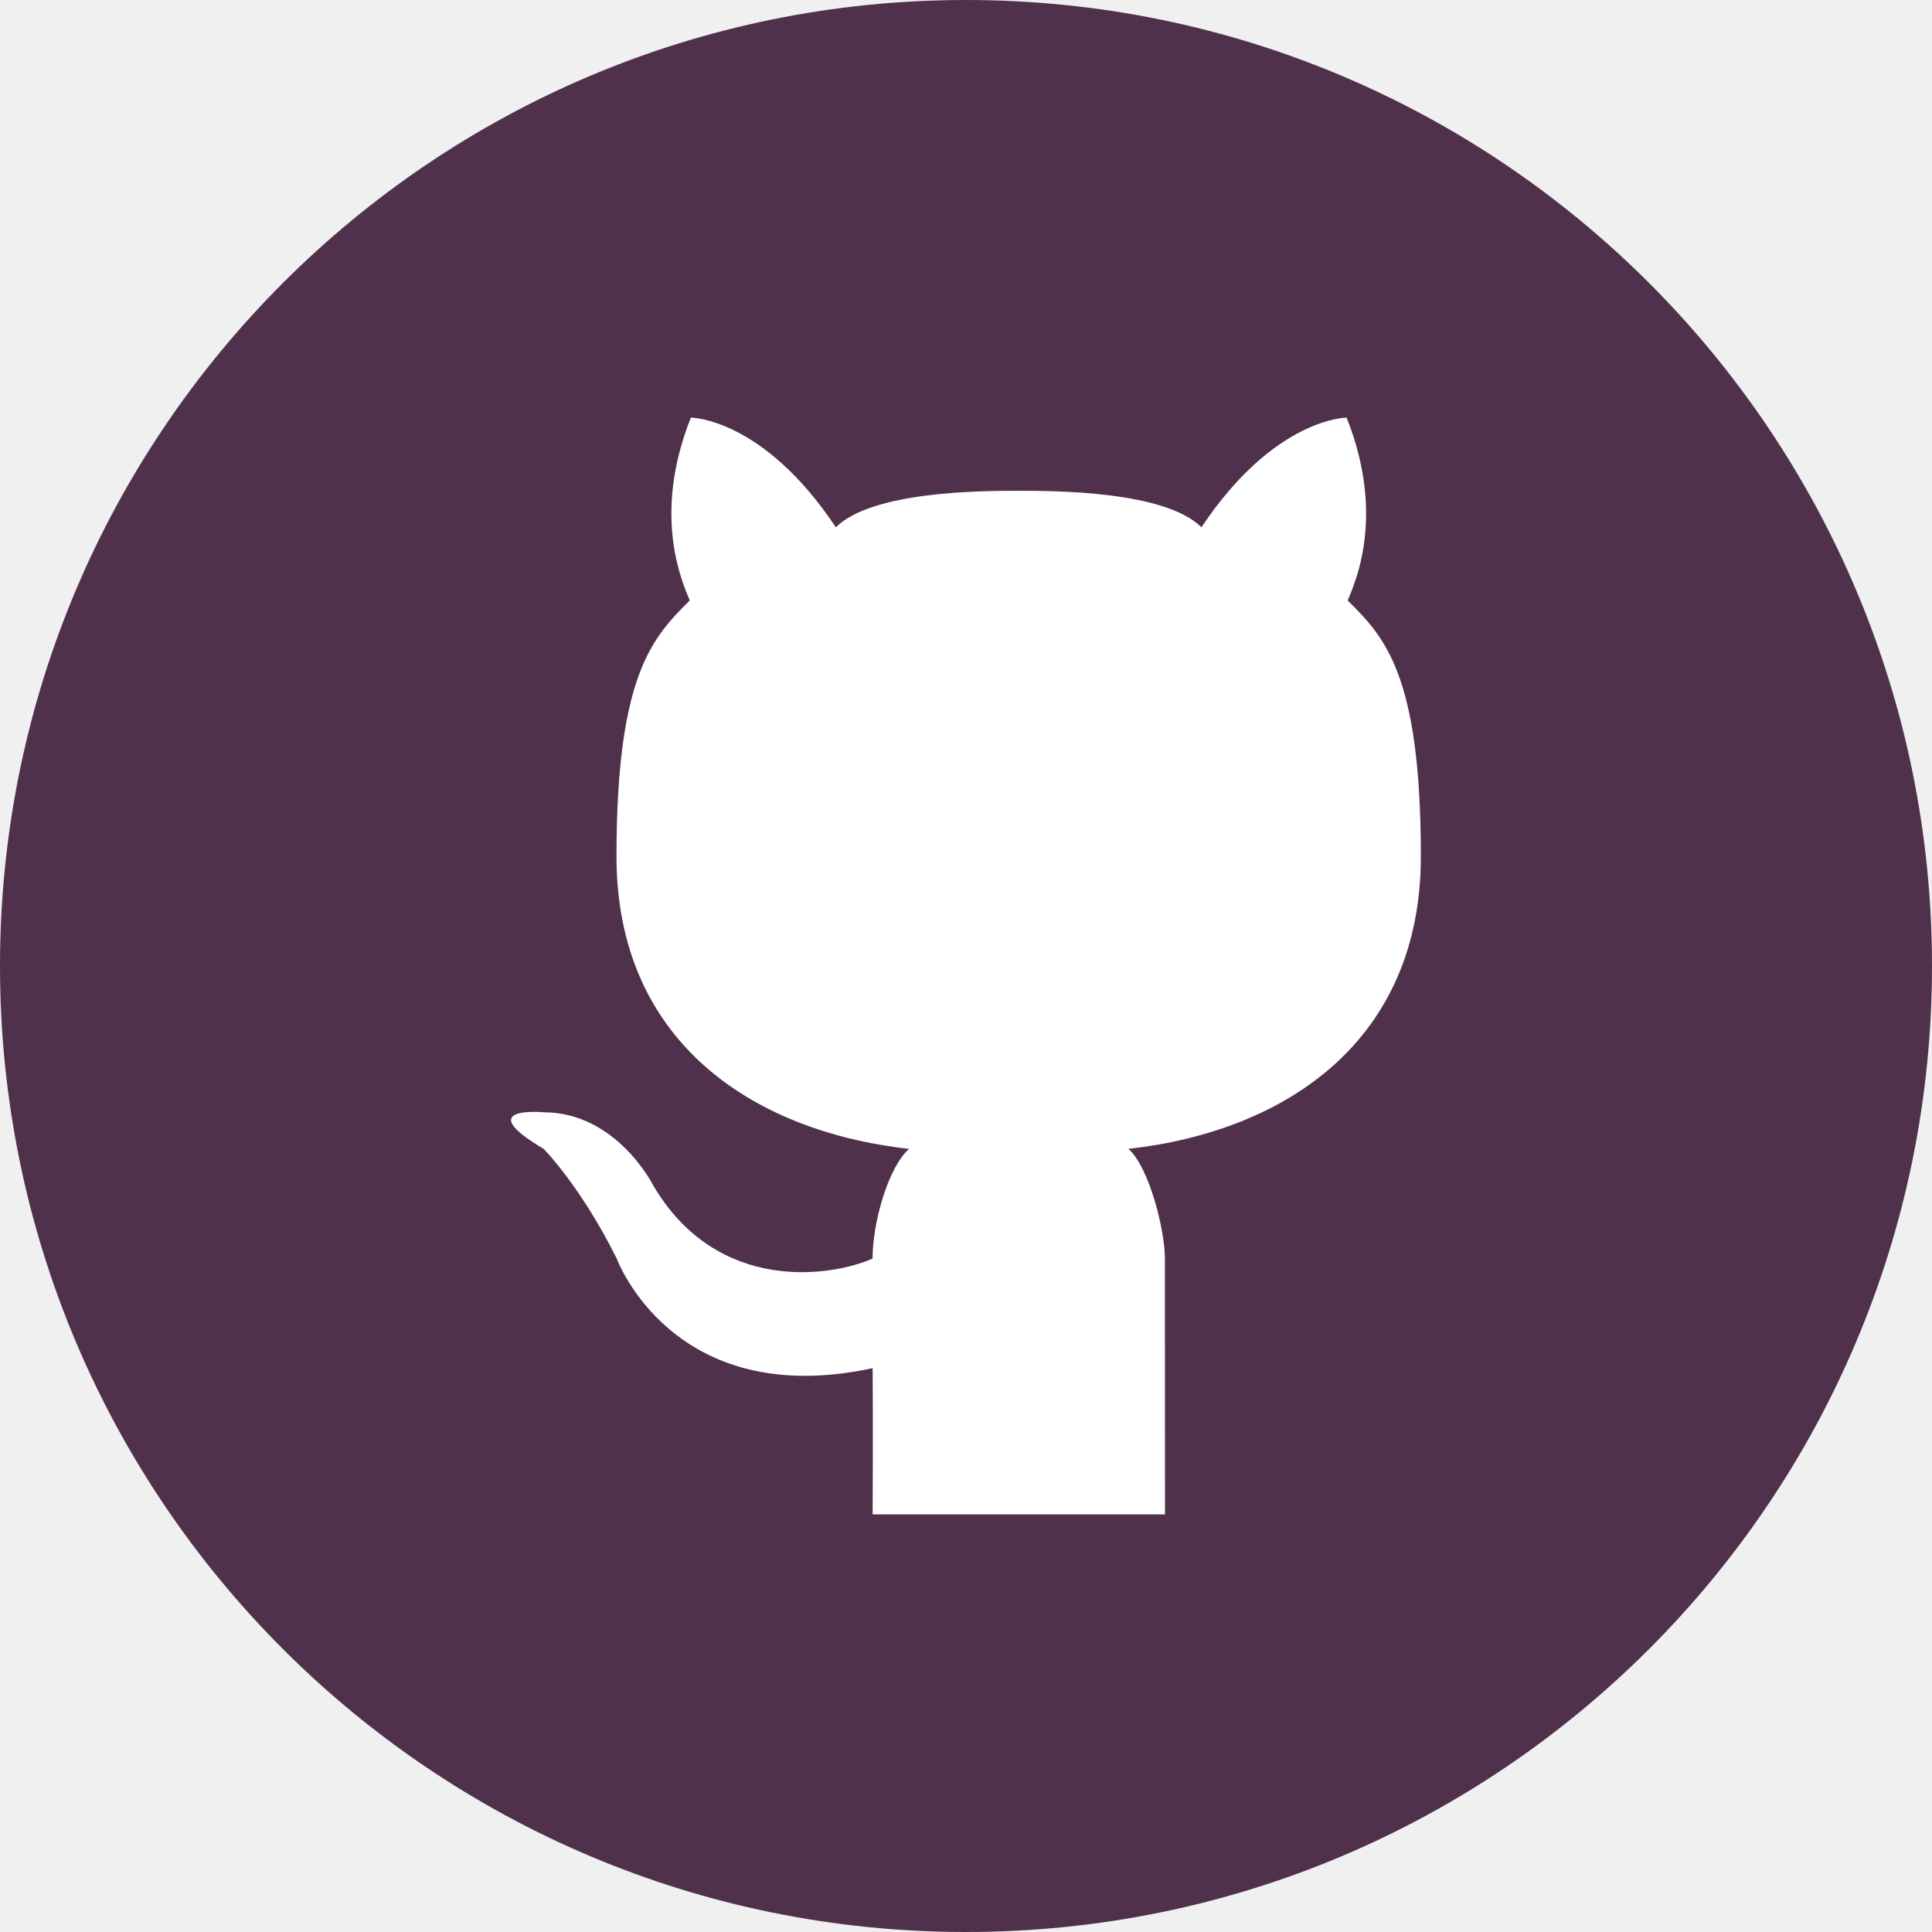
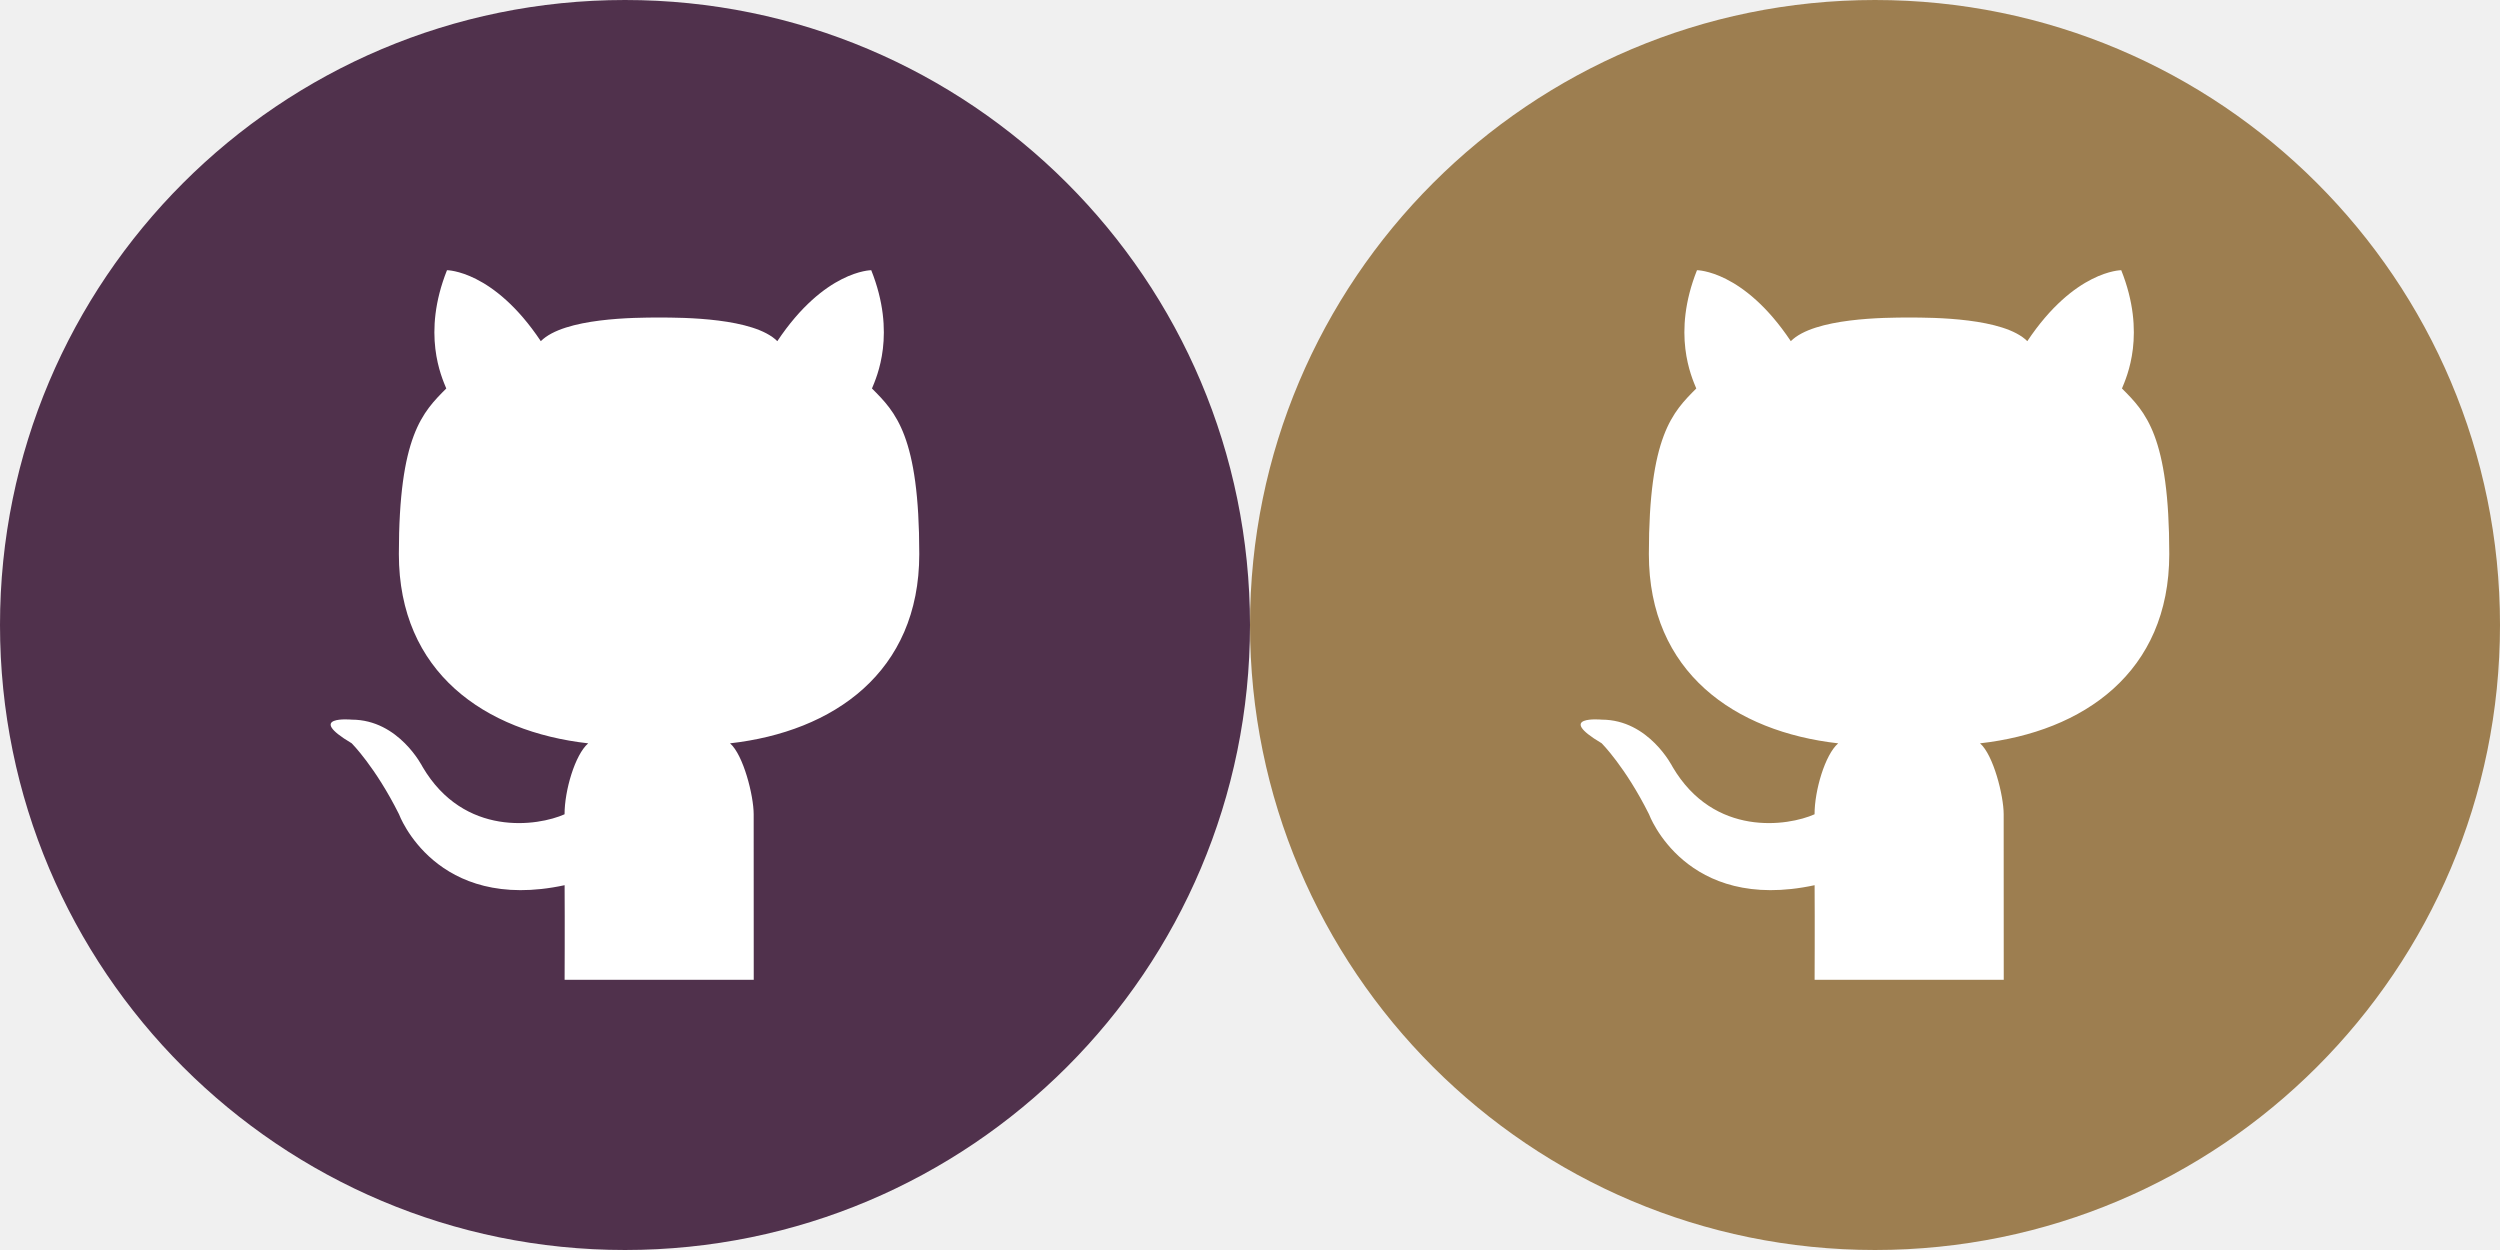
- <svg xmlns="http://www.w3.org/2000/svg" version="1.1" id="Layer_1" x="0px" y="0px" width="283.46px" height="283.46px" viewBox="0 0 283.46 283.46" enable-background="new 0 0 283.46 283.46" xml:space="preserve">
+ <svg xmlns="http://www.w3.org/2000/svg" version="1.1" id="Layer_1" x="0px" y="0px" width="566.921px" height="283.46px" viewBox="0 0 566.921 283.46" enable-background="new 0 0 566.921 283.46" xml:space="preserve">
  <g>
    <path fill="#50314C" d="M141.73,0C63.455,0,0,63.455,0,141.73c0,78.275,63.455,141.73,141.73,141.73   c78.275,0,141.73-63.455,141.73-141.73C283.46,63.455,220.005,0,141.73,0z" />
  </g>
  <g id="Outline_Filled">
-     <path id="Cat_3_" fill="#FFFFFF" d="M170.925,222.189H149.49h-21.455c0,0,0.062-12.73,0-21.455   c-29.36,6.324-37.554-16.091-37.554-16.091c-5.359-10.731-10.732-16.091-10.732-16.091c-10.731-6.369,0-5.359,0-5.359   c10.732,0,16.091,10.732,16.091,10.732c9.417,15.984,26.167,13.41,32.182,10.729c0-5.358,2.348-13.473,5.359-16.09   c-23.43-2.636-42.931-16.091-42.931-42.914c0-26.822,5.386-32.181,10.75-37.554c-1.081-2.644-5.576-12.424,0.164-26.823   c0,0,10.542,0,21.273,16.091c5.315-5.314,21.454-5.359,26.821-5.359c5.352,0,21.5,0.044,26.814,5.359   c10.73-16.091,21.299-16.091,21.299-16.091c5.74,14.399,1.249,24.179,0.164,26.823c5.359,5.359,10.73,10.731,10.73,37.554   c0,26.823-19.475,40.269-42.912,42.914c3.021,2.617,5.359,11.849,5.359,16.09L170.925,222.189L170.925,222.189z" />
+     <path id="Cat_3_" fill="#FFFFFF" d="M170.925,222.189H149.49h-21.455c0,0,0.062-12.73,0-21.455   c-29.36,6.324-37.554-16.091-37.554-16.091c-5.359-10.731-10.732-16.091-10.732-16.091c-10.731-6.369,0-5.359,0-5.359   c10.732,0,16.091,10.732,16.091,10.732c9.417,15.984,26.167,13.41,32.182,10.729c0-5.357,2.348-13.473,5.359-16.09   c-23.43-2.636-42.931-16.091-42.931-42.914c0-26.822,5.386-32.181,10.75-37.554c-1.081-2.644-5.576-12.424,0.164-26.823   c0,0,10.542,0,21.273,16.091c5.315-5.314,21.454-5.359,26.821-5.359c5.352,0,21.5,0.044,26.813,5.359   c10.729-16.091,21.299-16.091,21.299-16.091c5.74,14.399,1.249,24.179,0.164,26.823c5.359,5.359,10.729,10.731,10.729,37.554   c0,26.823-19.475,40.27-42.911,42.914c3.021,2.617,5.358,11.85,5.358,16.09L170.925,222.189L170.925,222.189z" />
+   </g>
+   <g>
+     <path fill="#9D7E50" d="M425.191,0c-78.275,0-141.73,63.455-141.73,141.73c0,78.275,63.455,141.73,141.73,141.73   s141.73-63.455,141.73-141.73C566.921,63.455,503.466,0,425.191,0z" />
+   </g>
+   <g id="Outline_Filled_1_">
+     <path id="Cat_1_" fill="#FFFFFF" d="M454.386,222.189h-21.436h-21.455c0,0,0.063-12.73,0-21.455   c-29.359,6.324-37.554-16.091-37.554-16.091c-5.358-10.731-10.731-16.091-10.731-16.091c-10.731-6.369,0-5.359,0-5.359   c10.731,0,16.09,10.732,16.09,10.732c9.418,15.984,26.168,13.41,32.183,10.729c0-5.357,2.349-13.473,5.358-16.09   c-23.43-2.636-42.93-16.091-42.93-42.914c0-26.822,5.385-32.181,10.75-37.554c-1.082-2.644-5.576-12.424,0.163-26.823   c0,0,10.542,0,21.273,16.091c5.315-5.314,21.454-5.359,26.821-5.359c5.352,0,21.5,0.044,26.813,5.359   c10.729-16.091,21.299-16.091,21.299-16.091c5.74,14.399,1.249,24.179,0.164,26.823c5.359,5.359,10.729,10.731,10.729,37.554   c0,26.823-19.475,40.27-42.911,42.914c3.021,2.617,5.358,11.85,5.358,16.09L454.386,222.189L454.386,222.189z" />
  </g>
</svg>
